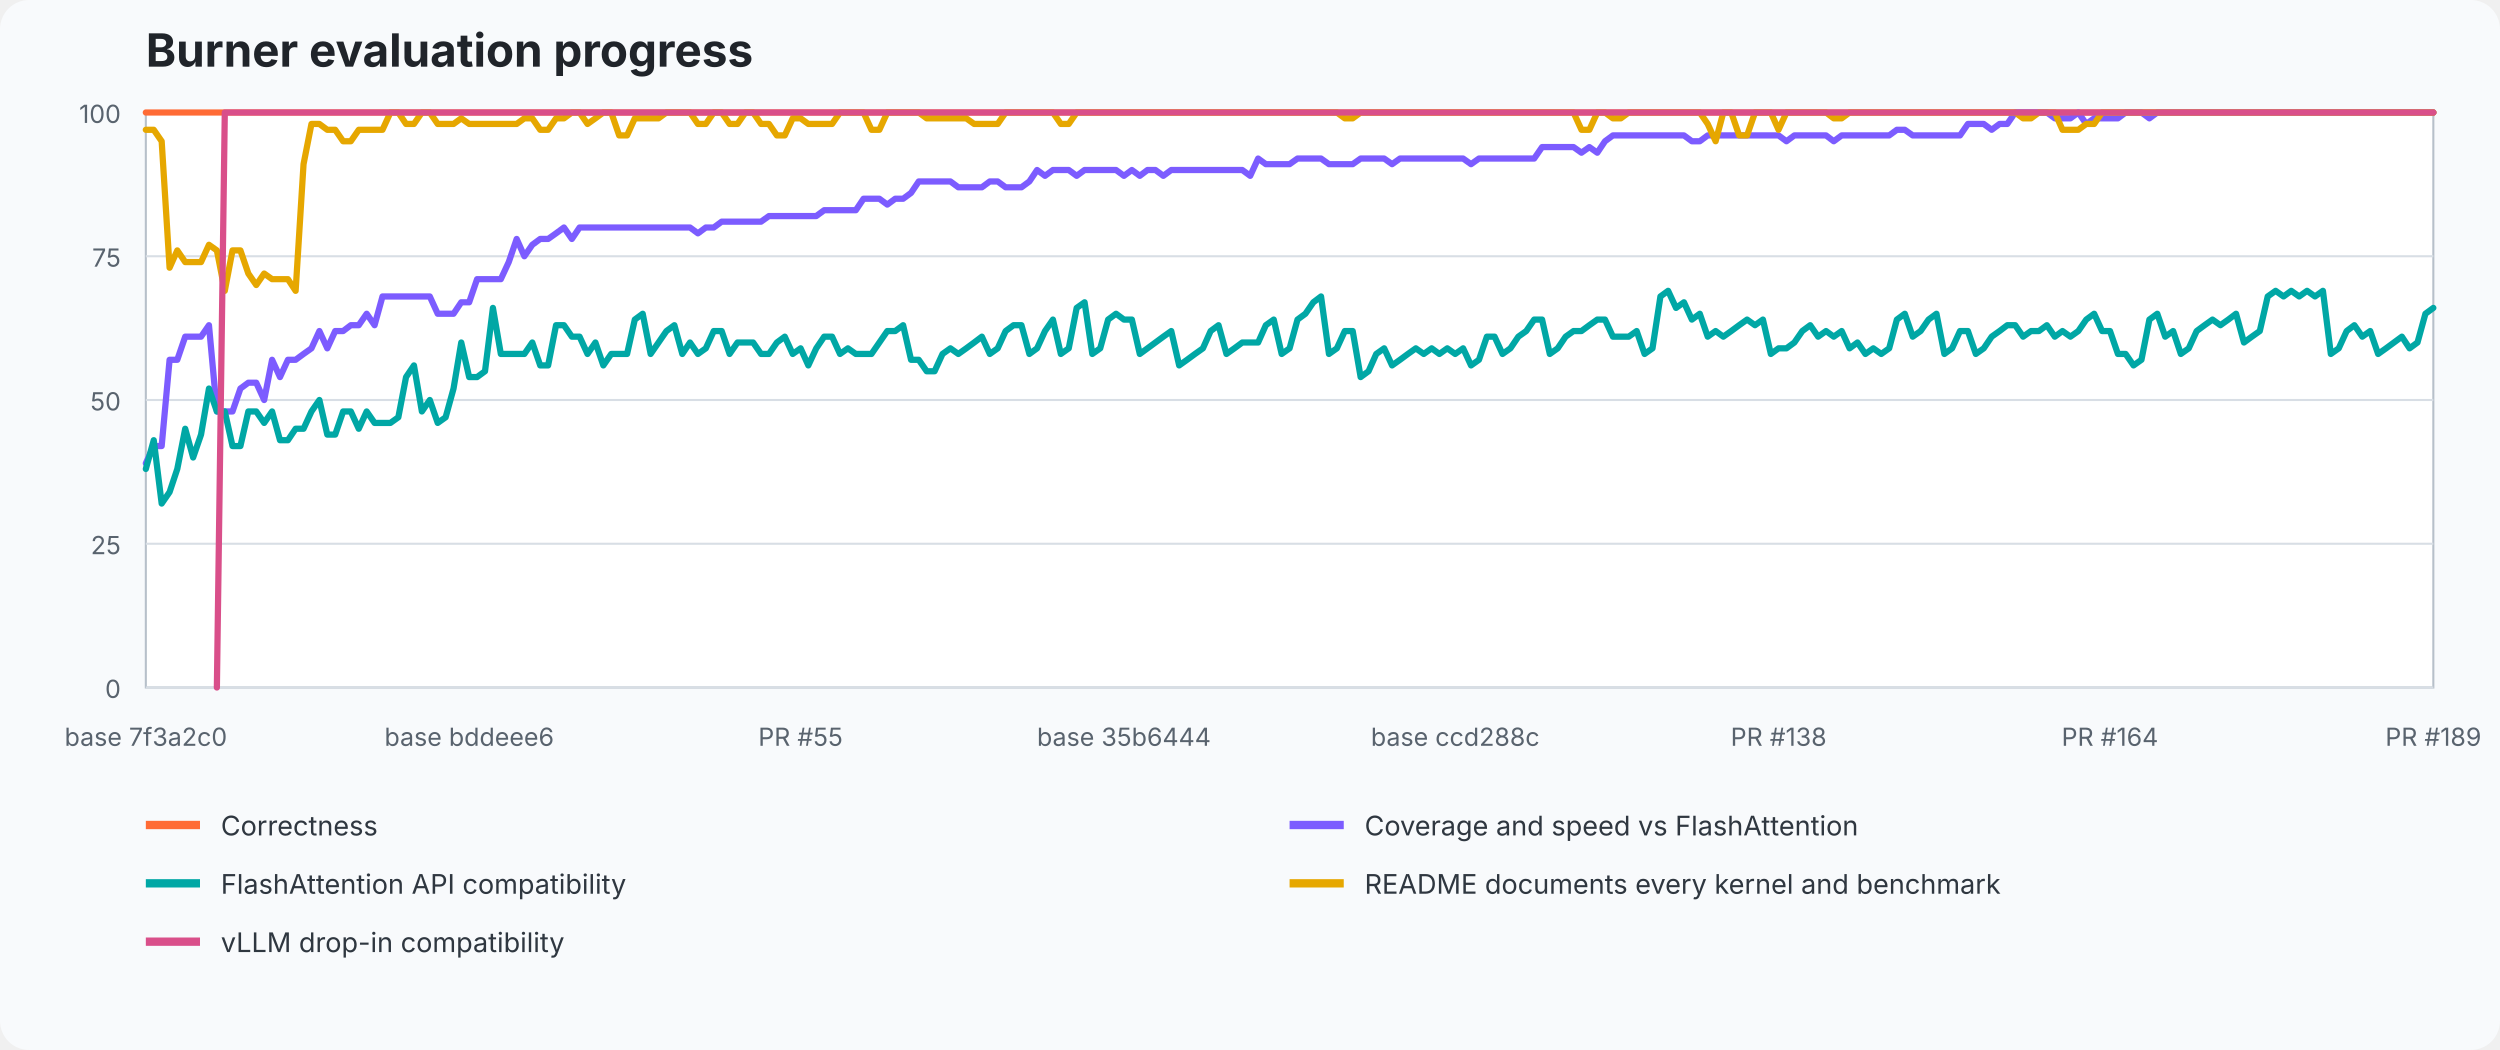
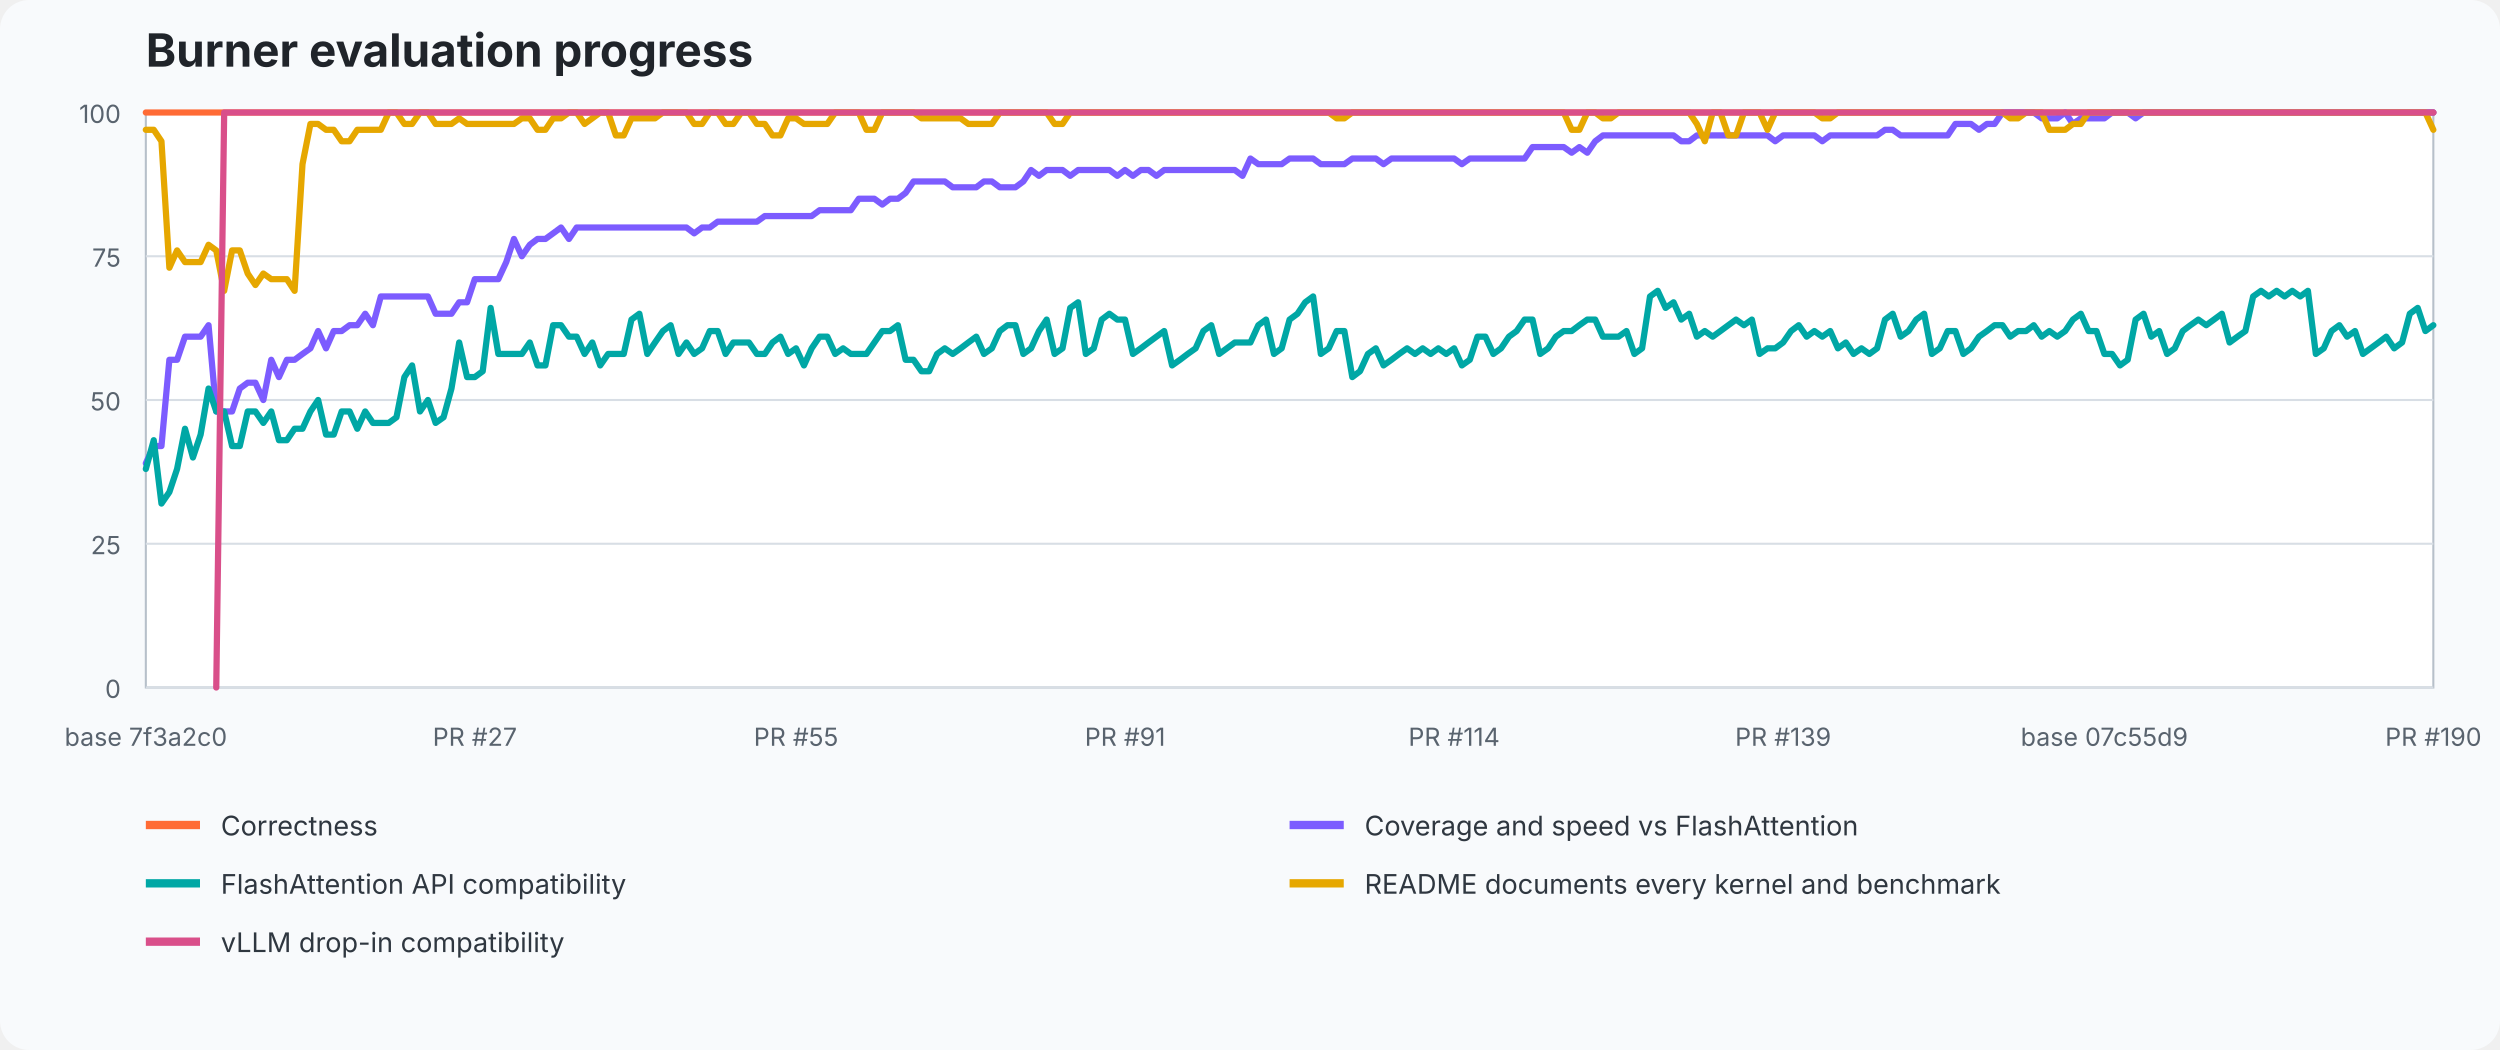
<svg xmlns="http://www.w3.org/2000/svg" width="1200" height="504" viewBox="0 0 1200 504" role="img" aria-labelledby="title desc">
  <style>text{font-family:ui-sans-serif,system-ui,-apple-system,BlinkMacSystemFont,"Segoe UI",sans-serif}.title{font-size:22px;font-weight:700;fill:#20242a}.axis{font-size:12px;fill:#59636e}.legend{font-size:13px;fill:#2f3740}.grid{stroke:#d8dee5;stroke-width:1}.plot{fill:#fff;stroke:#b7c0ca}</style>
  <rect width="100%" height="100%" fill="#f8fafc" rx="14" />
  <text x="70" y="32" class="title">Burner evaluation progress</text>
  <rect x="70" y="54" width="1098" height="276" class="plot" />
  <line x1="70" y1="330" x2="1168" y2="330" class="grid" />
  <text x="58" y="335" text-anchor="end" class="axis">0</text>
  <line x1="70" y1="261" x2="1168" y2="261" class="grid" />
  <text x="58" y="266" text-anchor="end" class="axis">25</text>
  <line x1="70" y1="192" x2="1168" y2="192" class="grid" />
  <text x="58" y="197" text-anchor="end" class="axis">50</text>
  <line x1="70" y1="123" x2="1168" y2="123" class="grid" />
  <text x="58" y="128" text-anchor="end" class="axis">75</text>
  <line x1="70" y1="54" x2="1168" y2="54" class="grid" />
  <text x="58" y="59" text-anchor="end" class="axis">100</text>
-   <polyline points="70.0,54.0 73.8,54.0 77.6,54.0 81.4,54.0 85.1,54.0 88.9,54.0 92.7,54.0 96.5,54.0 100.3,54.0 104.1,54.0 107.9,54.0 111.6,54.0 115.4,54.0 119.2,54.0 123.0,54.0 126.8,54.0 130.6,54.0 134.4,54.0 138.2,54.0 141.9,54.0 145.7,54.0 149.5,54.0 153.3,54.0 157.1,54.0 160.9,54.0 164.7,54.0 168.4,54.0 172.2,54.0 176.0,54.0 179.8,54.0 183.6,54.0 187.4,54.0 191.2,54.0 194.9,54.0 198.7,54.0 202.5,54.0 206.3,54.0 210.1,54.0 213.9,54.0 217.7,54.0 221.4,54.0 225.2,54.0 229.0,54.0 232.8,54.0 236.6,54.0 240.4,54.0 244.2,54.0 248.0,54.0 251.7,54.0 255.5,54.0 259.3,54.0 263.1,54.0 266.9,54.0 270.7,54.0 274.5,54.0 278.2,54.0 282.0,54.0 285.8,54.0 289.6,54.0 293.4,54.0 297.2,54.0 301.0,54.0 304.7,54.0 308.5,54.0 312.3,54.0 316.1,54.0 319.9,54.0 323.7,54.0 327.5,54.0 331.2,54.0 335.0,54.0 338.8,54.0 342.6,54.0 346.4,54.0 350.2,54.0 354.0,54.0 357.8,54.0 361.5,54.0 365.3,54.0 369.1,54.0 372.9,54.0 376.7,54.0 380.5,54.0 384.3,54.0 388.0,54.0 391.8,54.0 395.6,54.0 399.4,54.0 403.2,54.0 407.0,54.0 410.8,54.0 414.5,54.0 418.3,54.0 422.1,54.0 425.9,54.0 429.7,54.0 433.5,54.0 437.3,54.0 441.0,54.0 444.8,54.0 448.6,54.0 452.4,54.0 456.2,54.0 460.0,54.0 463.8,54.0 467.6,54.0 471.3,54.0 475.1,54.0 478.9,54.0 482.7,54.0 486.5,54.0 490.3,54.0 494.1,54.0 497.8,54.0 501.6,54.0 505.4,54.0 509.2,54.0 513.0,54.0 516.8,54.0 520.6,54.0 524.3,54.0 528.1,54.0 531.9,54.0 535.7,54.0 539.5,54.0 543.3,54.0 547.1,54.0 550.8,54.0 554.6,54.0 558.4,54.0 562.2,54.0 566.0,54.0 569.8,54.0 573.6,54.0 577.4,54.0 581.1,54.0 584.9,54.0 588.7,54.0 592.5,54.0 596.3,54.0 600.1,54.0 603.9,54.0 607.6,54.0 611.4,54.0 615.2,54.0 619.0,54.0 622.8,54.0 626.6,54.0 630.4,54.0 634.1,54.0 637.9,54.0 641.7,54.0 645.5,54.0 649.3,54.0 653.1,54.0 656.9,54.0 660.6,54.0 664.4,54.0 668.2,54.0 672.0,54.0 675.8,54.0 679.6,54.0 683.4,54.0 687.2,54.0 690.9,54.0 694.7,54.0 698.5,54.0 702.3,54.0 706.1,54.0 709.9,54.0 713.7,54.0 717.4,54.0 721.2,54.0 725.0,54.0 728.8,54.0 732.6,54.0 736.4,54.0 740.2,54.0 743.9,54.0 747.7,54.0 751.5,54.0 755.3,54.0 759.1,54.0 762.9,54.0 766.7,54.0 770.4,54.0 774.2,54.0 778.0,54.0 781.8,54.0 785.6,54.0 789.4,54.0 793.2,54.0 797.0,54.0 800.7,54.0 804.5,54.0 808.3,54.0 812.1,54.0 815.9,54.0 819.7,54.0 823.5,54.0 827.2,54.0 831.0,54.0 834.8,54.0 838.6,54.0 842.4,54.0 846.2,54.0 850.0,54.0 853.7,54.0 857.5,54.0 861.3,54.0 865.1,54.0 868.9,54.0 872.7,54.0 876.5,54.0 880.2,54.0 884.0,54.0 887.8,54.0 891.6,54.0 895.4,54.0 899.2,54.0 903.0,54.0 906.8,54.0 910.5,54.0 914.3,54.0 918.1,54.0 921.9,54.0 925.7,54.0 929.5,54.0 933.3,54.0 937.0,54.0 940.8,54.0 944.6,54.0 948.4,54.0 952.2,54.0 956.0,54.0 959.8,54.0 963.5,54.0 967.3,54.0 971.1,54.0 974.9,54.0 978.7,54.0 982.5,54.0 986.3,54.0 990.0,54.0 993.8,54.0 997.6,54.0 1001.4,54.0 1005.2,54.0 1009.0,54.0 1012.8,54.0 1016.6,54.0 1020.3,54.0 1024.1,54.0 1027.9,54.0 1031.7,54.0 1035.5,54.0 1039.3,54.0 1043.1,54.0 1046.8,54.0 1050.6,54.0 1054.4,54.0 1058.2,54.0 1062.0,54.0 1065.8,54.0 1069.6,54.0 1073.3,54.0 1077.1,54.0 1080.9,54.0 1084.7,54.0 1088.5,54.0 1092.3,54.0 1096.1,54.0 1099.8,54.0 1103.6,54.0 1107.4,54.0 1111.2,54.0 1115.0,54.0 1118.8,54.0 1122.6,54.0 1126.4,54.0 1130.1,54.0 1133.9,54.0 1137.7,54.0 1141.5,54.0 1145.3,54.0 1149.1,54.0 1152.9,54.0 1156.6,54.0 1160.4,54.0 1164.2,54.0 1168.0,54.0" fill="none" stroke="#ff6b35" stroke-width="3" stroke-linejoin="round" stroke-linecap="round" />
-   <polyline points="70.0,222.4 73.8,214.1 77.6,214.1 81.4,172.7 85.1,172.7 88.9,161.6 92.7,161.6 96.5,161.6 100.3,156.1 104.1,197.5 107.9,197.5 111.6,197.5 115.4,186.5 119.2,183.7 123.0,183.7 126.8,192.0 130.6,172.7 134.4,181.0 138.2,172.7 141.9,172.7 145.7,169.9 149.5,167.2 153.3,158.9 157.1,167.2 160.9,158.9 164.7,158.9 168.4,156.1 172.2,156.1 176.0,150.6 179.8,156.1 183.6,142.3 187.4,142.3 191.2,142.3 194.9,142.3 198.7,142.3 202.5,142.3 206.3,142.3 210.1,150.6 213.9,150.6 217.7,150.6 221.4,145.1 225.2,145.1 229.0,134.0 232.8,134.0 236.6,134.0 240.4,134.0 244.2,125.8 248.0,114.7 251.7,123.0 255.5,117.5 259.3,114.7 263.1,114.7 266.9,112.0 270.7,109.2 274.5,114.7 278.2,109.2 282.0,109.2 285.8,109.2 289.6,109.2 293.4,109.2 297.2,109.2 301.0,109.2 304.7,109.2 308.5,109.2 312.3,109.2 316.1,109.2 319.9,109.2 323.7,109.2 327.5,109.2 331.2,109.2 335.0,112.0 338.8,109.2 342.6,109.2 346.4,106.4 350.2,106.4 354.0,106.4 357.8,106.4 361.5,106.4 365.3,106.4 369.1,103.7 372.9,103.7 376.7,103.7 380.5,103.7 384.3,103.7 388.0,103.7 391.8,103.7 395.6,100.9 399.4,100.9 403.2,100.9 407.0,100.9 410.8,100.9 414.5,95.4 418.3,95.4 422.1,95.4 425.9,98.2 429.7,95.4 433.5,95.4 437.3,92.6 441.0,87.1 444.8,87.1 448.6,87.1 452.4,87.1 456.2,87.1 460.0,89.9 463.8,89.9 467.6,89.9 471.3,89.9 475.1,87.1 478.9,87.1 482.7,89.9 486.5,89.9 490.3,89.9 494.1,87.1 497.8,81.6 501.6,84.4 505.4,81.6 509.2,81.6 513.0,81.6 516.8,84.4 520.6,81.6 524.3,81.6 528.1,81.6 531.9,81.6 535.7,81.6 539.5,84.4 543.3,81.6 547.1,84.4 550.8,81.6 554.6,81.6 558.4,84.4 562.2,81.6 566.0,81.6 569.8,81.6 573.6,81.6 577.4,81.6 581.1,81.6 584.9,81.6 588.7,81.6 592.5,81.6 596.3,81.6 600.1,84.4 603.9,76.1 607.6,78.8 611.4,78.8 615.2,78.8 619.0,78.8 622.8,76.1 626.6,76.1 630.4,76.1 634.1,76.1 637.9,78.8 641.7,78.8 645.5,78.8 649.3,78.8 653.1,76.1 656.9,76.1 660.6,76.1 664.4,76.1 668.2,78.8 672.0,76.1 675.8,76.1 679.6,76.1 683.4,76.1 687.2,76.1 690.9,76.1 694.7,76.1 698.5,76.1 702.3,76.1 706.1,78.8 709.9,76.1 713.7,76.1 717.4,76.1 721.2,76.1 725.0,76.1 728.8,76.1 732.6,76.1 736.4,76.1 740.2,70.6 743.9,70.6 747.7,70.6 751.5,70.6 755.3,70.6 759.1,73.3 762.9,70.6 766.7,73.3 770.4,67.8 774.2,65.0 778.0,65.0 781.8,65.0 785.6,65.0 789.4,65.0 793.2,65.0 797.0,65.0 800.7,65.0 804.5,65.0 808.3,65.0 812.1,67.8 815.9,67.8 819.7,65.0 823.5,65.0 827.2,65.0 831.0,65.0 834.8,65.0 838.6,65.0 842.4,65.0 846.2,65.0 850.0,65.0 853.7,65.0 857.5,67.8 861.3,65.0 865.1,65.0 868.9,65.0 872.7,65.0 876.5,65.0 880.2,67.8 884.0,65.0 887.8,65.0 891.6,65.0 895.4,65.0 899.2,65.0 903.0,65.0 906.8,65.0 910.5,62.3 914.3,62.3 918.1,65.0 921.9,65.0 925.7,65.0 929.5,65.0 933.3,65.0 937.0,65.0 940.8,65.0 944.6,59.5 948.4,59.5 952.2,59.5 956.0,62.3 959.8,59.5 963.5,59.5 967.3,54.0 971.1,54.0 974.9,54.0 978.7,54.0 982.5,54.0 986.3,56.8 990.0,56.8 993.8,56.8 997.6,54.0 1001.4,59.5 1005.2,56.8 1009.0,56.8 1012.8,56.8 1016.6,56.8 1020.3,54.0 1024.1,54.0 1027.9,54.0 1031.7,56.8 1035.5,54.0 1039.3,54.0 1043.1,54.0 1046.8,54.0 1050.6,54.0 1054.4,54.0 1058.2,54.0 1062.0,54.0 1065.8,54.0 1069.6,54.0 1073.3,54.0 1077.1,54.0 1080.9,54.0 1084.7,54.0 1088.5,54.0 1092.3,54.0 1096.1,54.0 1099.8,54.0 1103.6,54.0 1107.4,54.0 1111.2,54.0 1115.0,54.0 1118.8,54.0 1122.6,54.0 1126.4,54.0 1130.1,54.0 1133.9,54.0 1137.7,54.0 1141.5,54.0 1145.3,54.0 1149.1,54.0 1152.9,54.0 1156.6,54.0 1160.4,54.0 1164.2,54.0 1168.0,54.0" fill="none" stroke="#7c5cff" stroke-width="3" stroke-linejoin="round" stroke-linecap="round" />
-   <polyline points="70.0,225.1 73.8,211.3 77.6,241.7 81.4,236.2 85.1,225.1 88.9,205.8 92.7,219.6 96.5,208.6 100.3,186.5 104.1,197.5 107.9,197.5 111.6,214.1 115.4,214.1 119.2,197.5 123.0,197.5 126.8,203.0 130.6,197.5 134.4,211.3 138.2,211.3 141.9,205.8 145.7,205.8 149.5,197.5 153.3,192.0 157.1,208.6 160.9,208.6 164.7,197.5 168.4,197.5 172.2,205.8 176.0,197.5 179.8,203.0 183.6,203.0 187.4,203.0 191.2,200.3 194.9,181.0 198.7,175.4 202.5,197.5 206.3,192.0 210.1,203.0 213.9,200.3 217.7,186.5 221.4,164.4 225.2,181.0 229.0,181.0 232.8,178.2 236.6,147.8 240.4,169.9 244.2,169.9 248.0,169.9 251.7,169.9 255.5,164.4 259.3,175.4 263.1,175.4 266.9,156.1 270.7,156.1 274.5,161.6 278.2,161.6 282.0,169.9 285.8,164.4 289.6,175.4 293.4,169.9 297.2,169.9 301.0,169.9 304.7,153.4 308.5,150.6 312.3,169.9 316.1,164.4 319.9,158.9 323.7,156.1 327.5,169.9 331.2,164.4 335.0,169.9 338.8,167.2 342.6,158.9 346.4,158.9 350.2,169.9 354.0,164.4 357.8,164.4 361.5,164.4 365.3,169.9 369.1,169.9 372.9,164.4 376.7,161.6 380.5,169.9 384.3,167.2 388.0,175.4 391.8,167.2 395.6,161.6 399.4,161.6 403.2,169.9 407.0,167.2 410.8,169.9 414.5,169.9 418.3,169.9 422.1,164.4 425.9,158.9 429.7,158.9 433.5,156.1 437.3,172.7 441.0,172.7 444.8,178.2 448.6,178.2 452.4,169.9 456.2,167.2 460.0,169.9 463.8,167.2 467.6,164.4 471.3,161.6 475.1,169.9 478.9,167.2 482.7,158.9 486.5,156.1 490.3,156.1 494.1,169.9 497.8,167.2 501.6,158.9 505.4,153.4 509.2,169.9 513.0,167.2 516.8,147.8 520.6,145.1 524.3,169.9 528.1,167.2 531.9,153.4 535.7,150.6 539.5,153.4 543.3,153.4 547.1,169.9 550.8,167.2 554.6,164.4 558.4,161.6 562.2,158.9 566.0,175.4 569.8,172.7 573.6,169.9 577.4,167.2 581.1,158.9 584.9,156.1 588.7,169.9 592.5,167.2 596.3,164.4 600.1,164.4 603.9,164.4 607.6,156.1 611.4,153.4 615.2,169.9 619.0,167.2 622.8,153.4 626.6,150.6 630.4,145.1 634.1,142.3 637.9,169.9 641.7,167.2 645.5,158.9 649.3,158.9 653.1,181.0 656.9,178.2 660.6,169.9 664.4,167.2 668.2,175.4 672.0,172.7 675.8,169.9 679.6,167.2 683.4,169.9 687.2,167.2 690.9,169.9 694.7,167.2 698.5,169.9 702.3,167.2 706.1,175.4 709.9,172.7 713.7,161.6 717.4,161.6 721.2,169.9 725.0,167.2 728.8,161.6 732.6,158.9 736.4,153.4 740.2,153.4 743.9,169.9 747.7,167.2 751.5,161.6 755.3,158.9 759.1,158.9 762.9,156.1 766.7,153.4 770.4,153.4 774.2,161.6 778.0,161.6 781.8,161.6 785.6,158.9 789.4,169.9 793.2,167.2 797.0,142.3 800.7,139.6 804.5,147.8 808.3,145.1 812.1,153.4 815.9,150.6 819.7,161.6 823.5,158.9 827.2,161.6 831.0,158.9 834.8,156.1 838.6,153.4 842.4,156.1 846.2,153.4 850.0,169.9 853.7,167.2 857.5,167.2 861.3,164.4 865.1,158.9 868.9,156.1 872.7,161.6 876.5,158.9 880.2,161.6 884.0,158.9 887.8,167.2 891.6,164.4 895.4,169.9 899.2,167.2 903.0,169.9 906.8,167.2 910.5,153.4 914.3,150.6 918.1,161.6 921.9,158.9 925.7,153.4 929.5,150.6 933.3,169.9 937.0,167.2 940.8,158.9 944.6,158.9 948.4,169.9 952.2,167.2 956.0,161.6 959.8,158.9 963.5,156.1 967.3,156.1 971.1,161.6 974.9,158.9 978.7,158.9 982.5,156.1 986.3,161.6 990.0,158.9 993.8,161.6 997.6,158.9 1001.4,153.4 1005.2,150.6 1009.0,158.9 1012.8,158.9 1016.6,169.9 1020.3,169.9 1024.1,175.4 1027.9,172.7 1031.7,153.4 1035.5,150.6 1039.3,161.6 1043.1,158.9 1046.8,169.9 1050.6,167.2 1054.4,158.9 1058.2,156.1 1062.0,153.4 1065.8,156.1 1069.6,153.4 1073.3,150.6 1077.1,164.4 1080.9,161.6 1084.7,158.9 1088.5,142.3 1092.3,139.6 1096.1,142.3 1099.8,139.6 1103.6,142.3 1107.4,139.6 1111.2,142.3 1115.0,139.6 1118.8,169.9 1122.6,167.2 1126.4,158.9 1130.1,156.1 1133.9,161.6 1137.7,158.9 1141.5,169.9 1145.3,167.2 1149.1,164.4 1152.9,161.6 1156.6,167.2 1160.4,164.4 1164.2,150.6 1168.0,147.8" fill="none" stroke="#00a7a5" stroke-width="3" stroke-linejoin="round" stroke-linecap="round" />
-   <polyline points="70.0,62.3 73.8,62.3 77.6,67.8 81.4,128.5 85.1,120.2 88.9,125.8 92.7,125.8 96.5,125.8 100.3,117.5 104.1,120.2 107.9,139.6 111.6,120.2 115.4,120.2 119.2,131.3 123.0,136.8 126.8,131.3 130.6,134.0 134.4,134.0 138.2,134.0 141.9,139.6 145.7,78.8 149.5,59.5 153.3,59.5 157.1,62.3 160.9,62.3 164.7,67.8 168.4,67.8 172.2,62.3 176.0,62.3 179.8,62.3 183.6,62.3 187.4,54.0 191.2,54.0 194.9,59.5 198.7,59.5 202.5,54.0 206.3,54.0 210.1,59.5 213.9,59.5 217.7,59.5 221.4,56.8 225.2,59.5 229.0,59.5 232.8,59.5 236.6,59.5 240.4,59.5 244.2,59.5 248.0,59.5 251.7,56.8 255.5,56.8 259.3,62.3 263.1,62.3 266.9,56.8 270.7,56.8 274.5,54.0 278.2,54.0 282.0,59.5 285.8,56.8 289.6,54.0 293.4,54.0 297.2,65.0 301.0,65.0 304.7,56.8 308.5,56.8 312.3,56.8 316.1,56.8 319.9,54.0 323.7,54.0 327.5,54.0 331.2,54.0 335.0,59.5 338.8,59.5 342.6,54.0 346.4,54.0 350.2,59.5 354.0,59.5 357.8,54.0 361.5,54.0 365.3,59.5 369.1,59.5 372.9,65.0 376.7,65.0 380.5,56.8 384.3,56.8 388.0,59.5 391.8,59.5 395.6,59.5 399.4,59.5 403.2,54.0 407.0,54.0 410.8,54.0 414.5,54.0 418.3,62.3 422.1,62.3 425.9,54.0 429.7,54.0 433.5,54.0 437.3,54.0 441.0,54.0 444.8,56.8 448.6,56.8 452.4,56.8 456.2,56.8 460.0,56.8 463.8,56.8 467.6,59.5 471.3,59.5 475.1,59.5 478.9,59.5 482.7,54.0 486.5,54.0 490.3,54.0 494.1,54.0 497.8,54.0 501.6,54.0 505.4,54.0 509.2,59.5 513.0,59.5 516.8,54.0 520.6,54.0 524.3,54.0 528.1,54.0 531.9,54.0 535.7,54.0 539.5,54.0 543.3,54.0 547.1,54.0 550.8,54.0 554.6,54.0 558.4,54.0 562.2,54.0 566.0,54.0 569.8,54.0 573.6,54.0 577.4,54.0 581.1,54.0 584.9,54.0 588.7,54.0 592.5,54.0 596.3,54.0 600.1,54.0 603.9,54.0 607.6,54.0 611.4,54.0 615.2,54.0 619.0,54.0 622.8,54.0 626.6,54.0 630.4,54.0 634.1,54.0 637.9,54.0 641.7,54.0 645.5,56.8 649.3,56.8 653.1,54.0 656.9,54.0 660.6,54.0 664.4,54.0 668.2,54.0 672.0,54.0 675.8,54.0 679.6,54.0 683.4,54.0 687.2,54.0 690.9,54.0 694.7,54.0 698.5,54.0 702.3,54.0 706.1,54.0 709.9,54.0 713.7,54.0 717.4,54.0 721.2,54.0 725.0,54.0 728.8,54.0 732.6,54.0 736.4,54.0 740.2,54.0 743.9,54.0 747.7,54.0 751.5,54.0 755.3,54.0 759.1,62.3 762.9,62.3 766.7,54.0 770.4,54.0 774.2,56.8 778.0,56.8 781.8,54.0 785.6,54.0 789.4,54.0 793.2,54.0 797.0,54.0 800.7,54.0 804.5,54.0 808.3,54.0 812.1,54.0 815.9,54.0 819.7,59.5 823.5,67.8 827.2,54.0 831.0,54.0 834.8,65.0 838.6,65.0 842.4,54.0 846.2,54.0 850.0,54.0 853.7,62.3 857.5,54.0 861.3,54.0 865.1,54.0 868.9,54.0 872.7,54.0 876.5,54.0 880.2,56.8 884.0,56.8 887.8,54.0 891.6,54.0 895.4,54.0 899.2,54.0 903.0,54.0 906.8,54.0 910.5,54.0 914.3,54.0 918.1,54.0 921.9,54.0 925.7,54.0 929.5,54.0 933.3,54.0 937.0,54.0 940.8,54.0 944.6,54.0 948.4,54.0 952.2,54.0 956.0,54.0 959.8,54.0 963.5,54.0 967.3,54.0 971.1,56.8 974.9,56.8 978.7,54.0 982.5,54.0 986.3,54.0 990.0,62.3 993.8,62.3 997.6,62.3 1001.4,59.5 1005.2,59.5 1009.0,54.0 1012.8,54.0 1016.6,54.0 1020.3,54.0 1024.1,54.0 1027.9,54.0 1031.7,54.0 1035.5,54.0 1039.3,54.0 1043.1,54.0 1046.8,54.0 1050.6,54.0 1054.4,54.0 1058.2,54.0 1062.0,54.0 1065.8,54.0 1069.6,54.0 1073.3,54.0 1077.1,54.0 1080.9,54.0 1084.7,54.0 1088.5,54.0 1092.3,54.0 1096.1,54.0 1099.8,54.0 1103.6,54.0 1107.4,54.0 1111.2,54.0 1115.0,54.0 1118.8,54.0 1122.6,54.0 1126.4,54.0 1130.1,54.0 1133.9,54.0 1137.7,54.0 1141.5,54.0 1145.3,54.0 1149.1,54.0 1152.9,54.0 1156.6,54.0 1160.4,54.0 1164.2,54.0 1168.0,54.0" fill="none" stroke="#e6a700" stroke-width="3" stroke-linejoin="round" stroke-linecap="round" />
-   <polyline points="104.1,330.0 107.9,54.0 111.6,54.0 115.4,54.0 119.2,54.0 123.0,54.0 126.8,54.0 130.6,54.0 134.4,54.0 138.2,54.0 141.9,54.0 145.7,54.0 149.5,54.0 153.3,54.0 157.1,54.0 160.9,54.0 164.7,54.0 168.4,54.0 172.2,54.0 176.0,54.0 179.8,54.0 183.6,54.0 187.4,54.0 191.2,54.0 194.9,54.0 198.7,54.0 202.5,54.0 206.3,54.0 210.1,54.0 213.9,54.0 217.7,54.0 221.4,54.0 225.2,54.0 229.0,54.0 232.8,54.0 236.6,54.0 240.4,54.0 244.2,54.0 248.0,54.0 251.7,54.0 255.5,54.0 259.3,54.0 263.1,54.0 266.9,54.0 270.7,54.0 274.5,54.0 278.2,54.0 282.0,54.0 285.8,54.0 289.6,54.0 293.4,54.0 297.2,54.0 301.0,54.0 304.7,54.0 308.5,54.0 312.3,54.0 316.1,54.0 319.9,54.0 323.7,54.0 327.5,54.0 331.2,54.0 335.0,54.0 338.8,54.0 342.6,54.0 346.4,54.0 350.2,54.0 354.0,54.0 357.8,54.0 361.5,54.0 365.3,54.0 369.1,54.0 372.9,54.0 376.7,54.0 380.5,54.0 384.3,54.0 388.0,54.0 391.8,54.0 395.6,54.0 399.4,54.0 403.2,54.0 407.0,54.0 410.8,54.0 414.5,54.0 418.3,54.0 422.1,54.0 425.9,54.0 429.7,54.0 433.5,54.0 437.3,54.0 441.0,54.0 444.8,54.0 448.6,54.0 452.4,54.0 456.2,54.0 460.0,54.0 463.8,54.0 467.6,54.0 471.3,54.0 475.1,54.0 478.9,54.0 482.7,54.0 486.5,54.0 490.3,54.0 494.1,54.0 497.8,54.0 501.6,54.0 505.4,54.0 509.2,54.0 513.0,54.0 516.8,54.0 520.6,54.0 524.3,54.0 528.1,54.0 531.9,54.0 535.7,54.0 539.5,54.0 543.3,54.0 547.1,54.0 550.8,54.0 554.6,54.0 558.4,54.0 562.2,54.0 566.0,54.0 569.8,54.0 573.6,54.0 577.4,54.0 581.1,54.0 584.9,54.0 588.7,54.0 592.5,54.0 596.3,54.0 600.1,54.0 603.9,54.0 607.6,54.0 611.4,54.0 615.2,54.0 619.0,54.0 622.8,54.0 626.6,54.0 630.4,54.0 634.1,54.0 637.9,54.0 641.7,54.0 645.5,54.0 649.3,54.0 653.1,54.0 656.9,54.0 660.6,54.0 664.4,54.0 668.2,54.0 672.0,54.0 675.8,54.0 679.6,54.0 683.4,54.0 687.2,54.0 690.9,54.0 694.7,54.0 698.5,54.0 702.3,54.0 706.1,54.0 709.9,54.0 713.7,54.0 717.4,54.0 721.2,54.0 725.0,54.0 728.8,54.0 732.6,54.0 736.4,54.0 740.2,54.0 743.9,54.0 747.7,54.0 751.5,54.0 755.3,54.0 759.1,54.0 762.9,54.0 766.7,54.0 770.4,54.0 774.2,54.0 778.0,54.0 781.8,54.0 785.6,54.0 789.4,54.0 793.2,54.0 797.0,54.0 800.7,54.0 804.5,54.0 808.3,54.0 812.1,54.0 815.9,54.0 819.7,54.0 823.5,54.0 827.2,54.0 831.0,54.0 834.8,54.0 838.6,54.0 842.4,54.0 846.2,54.0 850.0,54.0 853.7,54.0 857.5,54.0 861.3,54.0 865.1,54.0 868.9,54.0 872.7,54.0 876.5,54.0 880.2,54.0 884.0,54.0 887.8,54.0 891.6,54.0 895.4,54.0 899.2,54.0 903.0,54.0 906.8,54.0 910.5,54.0 914.3,54.0 918.1,54.0 921.9,54.0 925.7,54.0 929.5,54.0 933.3,54.0 937.0,54.0 940.8,54.0 944.6,54.0 948.4,54.0 952.2,54.0 956.0,54.0 959.8,54.0 963.5,54.0 967.3,54.0 971.1,54.0 974.9,54.0 978.7,54.0 982.5,54.0 986.3,54.0 990.0,54.0 993.8,54.0 997.6,54.0 1001.4,54.0 1005.2,54.0 1009.0,54.0 1012.8,54.0 1016.6,54.0 1020.3,54.0 1024.1,54.0 1027.9,54.0 1031.7,54.0 1035.5,54.0 1039.3,54.0 1043.1,54.0 1046.8,54.0 1050.6,54.0 1054.4,54.0 1058.2,54.0 1062.0,54.0 1065.8,54.0 1069.6,54.0 1073.3,54.0 1077.1,54.0 1080.9,54.0 1084.7,54.0 1088.5,54.0 1092.3,54.0 1096.1,54.0 1099.8,54.0 1103.6,54.0 1107.4,54.0 1111.2,54.0 1115.0,54.0 1118.8,54.0 1122.6,54.0 1126.4,54.0 1130.1,54.0 1133.9,54.0 1137.7,54.0 1141.5,54.0 1145.3,54.0 1149.1,54.0 1152.9,54.0 1156.6,54.0 1160.4,54.0 1164.2,54.0 1168.0,54.0" fill="none" stroke="#d94f8a" stroke-width="3" stroke-linejoin="round" stroke-linecap="round" />
+   <polyline points="70.0,54.0 73.8,54.0 77.5,54.0 81.3,54.0 85.0,54.0 88.8,54.0 92.6,54.0 96.3,54.0 100.1,54.0 103.8,54.0 107.6,54.0 111.4,54.0 115.1,54.0 118.9,54.0 122.6,54.0 126.4,54.0 130.2,54.0 133.9,54.0 137.7,54.0 141.4,54.0 145.2,54.0 149.0,54.0 152.7,54.0 156.5,54.0 160.2,54.0 164.0,54.0 167.8,54.0 171.5,54.0 175.3,54.0 179.0,54.0 182.8,54.0 186.6,54.0 190.3,54.0 194.1,54.0 197.8,54.0 201.6,54.0 205.4,54.0 209.1,54.0 212.9,54.0 216.7,54.0 220.4,54.0 224.2,54.0 227.9,54.0 231.7,54.0 235.5,54.0 239.2,54.0 243.0,54.0 246.7,54.0 250.5,54.0 254.3,54.0 258.0,54.0 261.8,54.0 265.5,54.0 269.3,54.0 273.1,54.0 276.8,54.0 280.6,54.0 284.3,54.0 288.1,54.0 291.9,54.0 295.6,54.0 299.4,54.0 303.1,54.0 306.9,54.0 310.7,54.0 314.4,54.0 318.2,54.0 321.9,54.0 325.7,54.0 329.5,54.0 333.2,54.0 337.0,54.0 340.7,54.0 344.5,54.0 348.3,54.0 352.0,54.0 355.8,54.0 359.5,54.0 363.3,54.0 367.1,54.0 370.8,54.0 374.6,54.0 378.3,54.0 382.1,54.0 385.9,54.0 389.6,54.0 393.4,54.0 397.1,54.0 400.9,54.0 404.7,54.0 408.4,54.0 412.2,54.0 415.9,54.0 419.7,54.0 423.5,54.0 427.2,54.0 431.0,54.0 434.7,54.0 438.5,54.0 442.3,54.0 446.0,54.0 449.8,54.0 453.5,54.0 457.3,54.0 461.1,54.0 464.8,54.0 468.6,54.0 472.3,54.0 476.1,54.0 479.9,54.0 483.6,54.0 487.4,54.0 491.2,54.0 494.9,54.0 498.7,54.0 502.4,54.0 506.2,54.0 510.0,54.0 513.7,54.0 517.5,54.0 521.2,54.0 525.0,54.0 528.8,54.0 532.5,54.0 536.3,54.0 540.0,54.0 543.8,54.0 547.6,54.0 551.3,54.0 555.1,54.0 558.8,54.0 562.6,54.0 566.4,54.0 570.1,54.0 573.9,54.0 577.6,54.0 581.4,54.0 585.2,54.0 588.9,54.0 592.7,54.0 596.4,54.0 600.2,54.0 604.0,54.0 607.7,54.0 611.5,54.0 615.2,54.0 619.0,54.0 622.8,54.0 626.5,54.0 630.3,54.0 634.0,54.0 637.8,54.0 641.6,54.0 645.3,54.0 649.1,54.0 652.8,54.0 656.6,54.0 660.4,54.0 664.1,54.0 667.9,54.0 671.6,54.0 675.4,54.0 679.2,54.0 682.9,54.0 686.7,54.0 690.4,54.0 694.2,54.0 698.0,54.0 701.7,54.0 705.5,54.0 709.2,54.0 713.0,54.0 716.8,54.0 720.5,54.0 724.3,54.0 728.0,54.0 731.8,54.0 735.6,54.0 739.3,54.0 743.1,54.0 746.8,54.0 750.6,54.0 754.4,54.0 758.1,54.0 761.9,54.0 765.7,54.0 769.4,54.0 773.2,54.0 776.9,54.0 780.7,54.0 784.5,54.0 788.2,54.0 792.0,54.0 795.7,54.0 799.5,54.0 803.3,54.0 807.0,54.0 810.8,54.0 814.5,54.0 818.3,54.0 822.1,54.0 825.8,54.0 829.6,54.0 833.3,54.0 837.1,54.0 840.9,54.0 844.6,54.0 848.4,54.0 852.1,54.0 855.9,54.0 859.7,54.0 863.4,54.0 867.2,54.0 870.9,54.0 874.7,54.0 878.5,54.0 882.2,54.0 886.0,54.0 889.7,54.0 893.5,54.0 897.3,54.0 901.0,54.0 904.8,54.0 908.5,54.0 912.3,54.0 916.1,54.0 919.8,54.0 923.6,54.0 927.3,54.0 931.1,54.0 934.9,54.0 938.6,54.0 942.4,54.0 946.1,54.0 949.9,54.0 953.7,54.0 957.4,54.0 961.2,54.0 964.9,54.0 968.7,54.0 972.5,54.0 976.2,54.0 980.0,54.0 983.7,54.0 987.5,54.0 991.3,54.0 995.0,54.0 998.8,54.0 1002.5,54.0 1006.3,54.0 1010.1,54.0 1013.8,54.0 1017.6,54.0 1021.3,54.0 1025.1,54.0 1028.9,54.0 1032.6,54.0 1036.4,54.0 1040.2,54.0 1043.9,54.0 1047.7,54.0 1051.4,54.0 1055.2,54.0 1059.0,54.0 1062.7,54.0 1066.5,54.0 1070.2,54.0 1074.0,54.0 1077.8,54.0 1081.5,54.0 1085.3,54.0 1089.0,54.0 1092.8,54.0 1096.6,54.0 1100.3,54.0 1104.1,54.0 1107.8,54.0 1111.6,54.0 1115.4,54.0 1119.1,54.0 1122.9,54.0 1126.6,54.0 1130.4,54.0 1134.2,54.0 1137.9,54.0 1141.7,54.0 1145.4,54.0 1149.2,54.0 1153.0,54.0 1156.7,54.0 1160.5,54.0 1164.2,54.0 1168.0,54.0" fill="none" stroke="#ff6b35" stroke-width="3" stroke-linejoin="round" stroke-linecap="round" />
+   <polyline points="70.0,222.4 73.8,214.1 77.5,214.1 81.3,172.7 85.0,172.7 88.8,161.6 92.6,161.6 96.3,161.6 100.1,156.1 103.8,197.5 107.6,197.5 111.4,197.5 115.1,186.5 118.9,183.7 122.6,183.7 126.4,192.0 130.2,172.7 133.9,181.0 137.7,172.7 141.4,172.7 145.2,169.9 149.0,167.2 152.7,158.9 156.5,167.2 160.2,158.9 164.0,158.9 167.8,156.1 171.5,156.1 175.3,150.6 179.0,156.1 182.8,142.3 186.6,142.3 190.3,142.3 194.1,142.3 197.8,142.3 201.6,142.3 205.4,142.3 209.1,150.6 212.9,150.6 216.7,150.6 220.4,145.1 224.2,145.1 227.9,134.0 231.7,134.0 235.5,134.0 239.2,134.0 243.0,125.8 246.7,114.7 250.5,123.0 254.3,117.5 258.0,114.7 261.8,114.7 265.5,112.0 269.3,109.2 273.1,114.7 276.8,109.2 280.6,109.2 284.3,109.2 288.1,109.2 291.9,109.2 295.6,109.2 299.4,109.2 303.1,109.2 306.9,109.2 310.7,109.2 314.4,109.2 318.2,109.2 321.9,109.2 325.7,109.2 329.5,109.2 333.2,112.0 337.0,109.2 340.7,109.2 344.5,106.4 348.3,106.4 352.0,106.4 355.8,106.4 359.5,106.4 363.3,106.4 367.1,103.7 370.8,103.7 374.6,103.7 378.3,103.7 382.1,103.7 385.9,103.7 389.6,103.7 393.4,100.9 397.1,100.9 400.9,100.9 404.7,100.9 408.4,100.9 412.2,95.4 415.9,95.4 419.7,95.4 423.5,98.2 427.2,95.4 431.0,95.4 434.7,92.6 438.5,87.1 442.3,87.1 446.0,87.1 449.8,87.1 453.5,87.1 457.3,89.9 461.1,89.9 464.8,89.9 468.6,89.9 472.3,87.1 476.1,87.1 479.9,89.9 483.6,89.9 487.4,89.9 491.2,87.1 494.9,81.6 498.7,84.4 502.4,81.6 506.2,81.6 510.0,81.6 513.7,84.4 517.5,81.6 521.2,81.6 525.0,81.6 528.8,81.6 532.5,81.6 536.3,84.4 540.0,81.6 543.8,84.4 547.6,81.6 551.3,81.6 555.1,84.4 558.8,81.6 562.6,81.6 566.4,81.6 570.1,81.6 573.9,81.6 577.6,81.6 581.4,81.6 585.2,81.6 588.9,81.6 592.7,81.6 596.4,84.4 600.2,76.1 604.0,78.8 607.7,78.8 611.5,78.8 615.2,78.8 619.0,76.1 622.8,76.1 626.5,76.1 630.3,76.1 634.0,78.8 637.8,78.8 641.6,78.8 645.3,78.8 649.1,76.1 652.8,76.1 656.6,76.1 660.4,76.1 664.1,78.8 667.9,76.1 671.6,76.1 675.4,76.1 679.2,76.1 682.9,76.1 686.7,76.1 690.4,76.1 694.2,76.1 698.0,76.1 701.7,78.8 705.5,76.1 709.2,76.1 713.0,76.1 716.8,76.1 720.5,76.1 724.3,76.1 728.0,76.1 731.8,76.1 735.6,70.6 739.3,70.6 743.1,70.6 746.8,70.6 750.6,70.6 754.4,73.3 758.1,70.6 761.9,73.3 765.7,67.8 769.4,65.0 773.2,65.0 776.9,65.0 780.7,65.0 784.5,65.0 788.2,65.0 792.0,65.0 795.7,65.0 799.5,65.0 803.3,65.0 807.0,67.8 810.8,67.8 814.5,65.0 818.3,65.0 822.1,65.0 825.8,65.0 829.6,65.0 833.3,65.0 837.1,65.0 840.9,65.0 844.6,65.0 848.4,65.0 852.1,67.8 855.9,65.0 859.7,65.0 863.4,65.0 867.2,65.0 870.9,65.0 874.7,67.8 878.5,65.0 882.2,65.0 886.0,65.0 889.7,65.0 893.5,65.0 897.3,65.0 901.0,65.0 904.8,62.3 908.5,62.3 912.3,65.0 916.1,65.0 919.8,65.0 923.6,65.0 927.3,65.0 931.1,65.0 934.9,65.0 938.6,59.5 942.4,59.5 946.1,59.5 949.9,62.3 953.7,59.5 957.4,59.5 961.2,54.0 964.9,54.0 968.7,54.0 972.5,54.0 976.2,54.0 980.0,56.8 983.7,56.8 987.5,56.8 991.3,54.0 995.0,59.5 998.8,56.8 1002.5,56.8 1006.3,56.8 1010.1,56.8 1013.8,54.0 1017.6,54.0 1021.3,54.0 1025.1,56.8 1028.9,54.0 1032.6,54.0 1036.4,54.0 1040.2,54.0 1043.9,54.0 1047.7,54.0 1051.4,54.0 1055.2,54.0 1059.0,54.0 1062.7,54.0 1066.5,54.0 1070.2,54.0 1074.0,54.0 1077.8,54.0 1081.5,54.0 1085.3,54.0 1089.0,54.0 1092.8,54.0 1096.6,54.0 1100.3,54.0 1104.1,54.0 1107.8,54.0 1111.6,54.0 1115.4,54.0 1119.1,54.0 1122.9,54.0 1126.6,54.0 1130.4,54.0 1134.2,54.0 1137.9,54.0 1141.7,54.0 1145.4,54.0 1149.2,54.0 1153.0,54.0 1156.7,54.0 1160.5,54.0 1164.2,54.0 1168.0,54.0" fill="none" stroke="#7c5cff" stroke-width="3" stroke-linejoin="round" stroke-linecap="round" />
+   <polyline points="70.0,225.1 73.8,211.3 77.5,241.7 81.3,236.2 85.0,225.1 88.8,205.8 92.6,219.6 96.3,208.6 100.1,186.5 103.8,197.5 107.6,197.5 111.4,214.1 115.1,214.1 118.9,197.5 122.6,197.5 126.4,203.0 130.2,197.5 133.9,211.3 137.7,211.3 141.4,205.8 145.2,205.8 149.0,197.5 152.7,192.0 156.5,208.6 160.2,208.6 164.0,197.5 167.8,197.5 171.5,205.8 175.3,197.5 179.0,203.0 182.8,203.0 186.6,203.0 190.3,200.3 194.1,181.0 197.8,175.4 201.6,197.5 205.4,192.0 209.1,203.0 212.9,200.3 216.7,186.5 220.4,164.4 224.2,181.0 227.9,181.0 231.7,178.2 235.5,147.8 239.2,169.9 243.0,169.9 246.7,169.9 250.5,169.9 254.3,164.4 258.0,175.4 261.8,175.4 265.5,156.1 269.3,156.1 273.1,161.6 276.8,161.6 280.6,169.9 284.3,164.4 288.1,175.4 291.9,169.9 295.6,169.9 299.4,169.9 303.1,153.4 306.9,150.6 310.7,169.9 314.4,164.4 318.2,158.9 321.9,156.1 325.7,169.9 329.5,164.4 333.2,169.9 337.0,167.2 340.7,158.9 344.5,158.9 348.3,169.9 352.0,164.4 355.8,164.4 359.5,164.4 363.3,169.9 367.1,169.9 370.8,164.4 374.6,161.6 378.3,169.9 382.1,167.2 385.9,175.4 389.6,167.2 393.4,161.6 397.1,161.6 400.9,169.9 404.7,167.2 408.4,169.9 412.2,169.9 415.9,169.9 419.7,164.4 423.5,158.9 427.2,158.9 431.0,156.1 434.7,172.7 438.5,172.7 442.3,178.2 446.0,178.2 449.8,169.9 453.5,167.2 457.3,169.9 461.1,167.2 464.8,164.4 468.6,161.6 472.3,169.9 476.1,167.2 479.9,158.9 483.6,156.1 487.4,156.1 491.2,169.9 494.9,167.2 498.7,158.9 502.4,153.4 506.2,169.9 510.0,167.2 513.7,147.8 517.5,145.1 521.2,169.9 525.0,167.2 528.8,153.4 532.5,150.6 536.3,153.4 540.0,153.4 543.8,169.9 547.6,167.2 551.3,164.4 555.1,161.6 558.8,158.9 562.6,175.4 566.4,172.7 570.1,169.9 573.9,167.2 577.6,158.9 581.4,156.1 585.2,169.9 588.9,167.2 592.7,164.4 596.4,164.4 600.2,164.4 604.0,156.1 607.7,153.4 611.5,169.9 615.2,167.2 619.0,153.4 622.8,150.6 626.5,145.1 630.3,142.3 634.0,169.9 637.8,167.2 641.6,158.9 645.3,158.9 649.1,181.0 652.8,178.2 656.6,169.9 660.4,167.2 664.1,175.4 667.9,172.7 671.6,169.9 675.4,167.2 679.2,169.9 682.9,167.2 686.7,169.9 690.4,167.2 694.2,169.9 698.0,167.2 701.7,175.4 705.5,172.7 709.2,161.6 713.0,161.6 716.8,169.9 720.5,167.2 724.3,161.6 728.0,158.9 731.8,153.4 735.6,153.4 739.3,169.9 743.1,167.2 746.8,161.6 750.6,158.9 754.4,158.9 758.1,156.1 761.9,153.4 765.7,153.4 769.4,161.6 773.2,161.6 776.9,161.6 780.7,158.9 784.5,169.9 788.2,167.2 792.0,142.3 795.7,139.6 799.5,147.8 803.3,145.1 807.0,153.4 810.8,150.6 814.5,161.6 818.3,158.9 822.1,161.6 825.8,158.9 829.6,156.1 833.3,153.4 837.1,156.1 840.9,153.4 844.6,169.9 848.4,167.2 852.1,167.2 855.9,164.4 859.7,158.9 863.4,156.1 867.2,161.6 870.9,158.9 874.7,161.6 878.5,158.9 882.2,167.2 886.0,164.4 889.7,169.9 893.5,167.2 897.3,169.9 901.0,167.2 904.8,153.4 908.5,150.6 912.3,161.6 916.1,158.9 919.8,153.4 923.6,150.6 927.3,169.9 931.1,167.2 934.9,158.9 938.6,158.9 942.4,169.9 946.1,167.2 949.9,161.6 953.7,158.9 957.4,156.1 961.2,156.1 964.9,161.6 968.7,158.9 972.5,158.9 976.2,156.1 980.0,161.6 983.7,158.9 987.5,161.6 991.3,158.9 995.0,153.4 998.8,150.6 1002.5,158.9 1006.3,158.9 1010.1,169.9 1013.8,169.9 1017.6,175.4 1021.3,172.7 1025.1,153.4 1028.9,150.6 1032.6,161.6 1036.4,158.9 1040.2,169.9 1043.9,167.2 1047.7,158.9 1051.4,156.1 1055.2,153.4 1059.0,156.1 1062.7,153.4 1066.5,150.6 1070.2,164.4 1074.0,161.6 1077.8,158.9 1081.5,142.3 1085.3,139.6 1089.0,142.3 1092.8,139.6 1096.6,142.3 1100.3,139.6 1104.1,142.3 1107.8,139.6 1111.6,169.9 1115.4,167.2 1119.1,158.9 1122.9,156.1 1126.6,161.6 1130.4,158.9 1134.2,169.9 1137.9,167.2 1141.7,164.4 1145.4,161.6 1149.2,167.2 1153.0,164.4 1156.7,150.6 1160.5,147.8 1164.2,158.9 1168.0,156.1" fill="none" stroke="#00a7a5" stroke-width="3" stroke-linejoin="round" stroke-linecap="round" />
+   <polyline points="70.0,62.3 73.8,62.3 77.5,67.8 81.3,128.5 85.0,120.2 88.8,125.8 92.6,125.8 96.3,125.8 100.1,117.5 103.8,120.2 107.6,139.6 111.4,120.2 115.1,120.2 118.9,131.3 122.6,136.8 126.4,131.3 130.2,134.0 133.9,134.0 137.7,134.0 141.4,139.6 145.2,78.8 149.0,59.5 152.7,59.5 156.5,62.3 160.2,62.3 164.0,67.8 167.8,67.8 171.5,62.3 175.3,62.3 179.0,62.3 182.8,62.3 186.6,54.0 190.3,54.0 194.1,59.5 197.8,59.5 201.6,54.0 205.4,54.0 209.1,59.5 212.9,59.5 216.7,59.5 220.4,56.8 224.2,59.5 227.9,59.5 231.7,59.5 235.5,59.5 239.2,59.5 243.0,59.5 246.7,59.5 250.5,56.8 254.3,56.8 258.0,62.3 261.8,62.3 265.5,56.8 269.3,56.8 273.1,54.0 276.8,54.0 280.6,59.5 284.3,56.8 288.1,54.0 291.9,54.0 295.6,65.0 299.4,65.0 303.1,56.8 306.9,56.8 310.7,56.8 314.4,56.8 318.2,54.0 321.9,54.0 325.7,54.0 329.5,54.0 333.2,59.5 337.0,59.5 340.7,54.0 344.5,54.0 348.3,59.5 352.0,59.5 355.8,54.0 359.5,54.0 363.3,59.5 367.1,59.5 370.8,65.0 374.6,65.0 378.3,56.8 382.1,56.8 385.9,59.5 389.6,59.5 393.4,59.5 397.1,59.5 400.9,54.0 404.7,54.0 408.4,54.0 412.2,54.0 415.9,62.3 419.7,62.3 423.5,54.0 427.2,54.0 431.0,54.0 434.7,54.0 438.5,54.0 442.3,56.8 446.0,56.8 449.8,56.8 453.5,56.8 457.3,56.8 461.1,56.8 464.8,59.5 468.6,59.5 472.3,59.5 476.1,59.5 479.9,54.0 483.6,54.0 487.4,54.0 491.2,54.0 494.9,54.0 498.7,54.0 502.4,54.0 506.2,59.5 510.0,59.5 513.7,54.0 517.5,54.0 521.2,54.0 525.0,54.0 528.8,54.0 532.5,54.0 536.3,54.0 540.0,54.0 543.8,54.0 547.6,54.0 551.3,54.0 555.1,54.0 558.8,54.0 562.6,54.0 566.4,54.0 570.1,54.0 573.9,54.0 577.6,54.0 581.4,54.0 585.2,54.0 588.9,54.0 592.7,54.0 596.4,54.0 600.2,54.0 604.0,54.0 607.7,54.0 611.5,54.0 615.2,54.0 619.0,54.0 622.8,54.0 626.5,54.0 630.3,54.0 634.0,54.0 637.8,54.0 641.6,56.8 645.3,56.8 649.1,54.0 652.8,54.0 656.6,54.0 660.4,54.0 664.1,54.0 667.9,54.0 671.6,54.0 675.4,54.0 679.2,54.0 682.9,54.0 686.7,54.0 690.4,54.0 694.2,54.0 698.0,54.0 701.7,54.0 705.5,54.0 709.2,54.0 713.0,54.0 716.8,54.0 720.5,54.0 724.3,54.0 728.0,54.0 731.8,54.0 735.6,54.0 739.3,54.0 743.1,54.0 746.8,54.0 750.6,54.0 754.4,62.3 758.1,62.3 761.9,54.0 765.7,54.0 769.4,56.8 773.2,56.8 776.9,54.0 780.7,54.0 784.5,54.0 788.2,54.0 792.0,54.0 795.7,54.0 799.5,54.0 803.3,54.0 807.0,54.0 810.8,54.0 814.5,59.5 818.3,67.8 822.1,54.0 825.8,54.0 829.6,65.0 833.3,65.0 837.1,54.0 840.9,54.0 844.6,54.0 848.4,62.3 852.1,54.0 855.9,54.0 859.7,54.0 863.4,54.0 867.2,54.0 870.9,54.0 874.7,56.8 878.5,56.8 882.2,54.0 886.0,54.0 889.7,54.0 893.5,54.0 897.3,54.0 901.0,54.0 904.8,54.0 908.5,54.0 912.3,54.0 916.1,54.0 919.8,54.0 923.6,54.0 927.3,54.0 931.1,54.0 934.9,54.0 938.6,54.0 942.4,54.0 946.1,54.0 949.9,54.0 953.7,54.0 957.4,54.0 961.2,54.0 964.9,56.8 968.7,56.8 972.5,54.0 976.2,54.0 980.0,54.0 983.7,62.3 987.5,62.3 991.3,62.3 995.0,59.5 998.8,59.5 1002.5,54.0 1006.3,54.0 1010.1,54.0 1013.8,54.0 1017.6,54.0 1021.3,54.0 1025.1,54.0 1028.9,54.0 1032.6,54.0 1036.4,54.0 1040.2,54.0 1043.9,54.0 1047.7,54.0 1051.4,54.0 1055.2,54.0 1059.0,54.0 1062.7,54.0 1066.5,54.0 1070.2,54.0 1074.0,54.0 1077.8,54.0 1081.5,54.0 1085.3,54.0 1089.0,54.0 1092.8,54.0 1096.6,54.0 1100.3,54.0 1104.1,54.0 1107.8,54.0 1111.6,54.0 1115.4,54.0 1119.1,54.0 1122.9,54.0 1126.6,54.0 1130.4,54.0 1134.2,54.0 1137.9,54.0 1141.7,54.0 1145.4,54.0 1149.2,54.0 1153.0,54.0 1156.7,54.0 1160.5,54.0 1164.2,54.0 1168.0,62.3" fill="none" stroke="#e6a700" stroke-width="3" stroke-linejoin="round" stroke-linecap="round" />
+   <polyline points="103.8,330.0 107.6,54.0 111.4,54.0 115.1,54.0 118.9,54.0 122.6,54.0 126.4,54.0 130.2,54.0 133.9,54.0 137.7,54.0 141.4,54.0 145.2,54.0 149.0,54.0 152.7,54.0 156.5,54.0 160.2,54.0 164.0,54.0 167.8,54.0 171.5,54.0 175.3,54.0 179.0,54.0 182.8,54.0 186.6,54.0 190.3,54.0 194.1,54.0 197.8,54.0 201.6,54.0 205.4,54.0 209.1,54.0 212.9,54.0 216.7,54.0 220.4,54.0 224.2,54.0 227.9,54.0 231.7,54.0 235.5,54.0 239.2,54.0 243.0,54.0 246.7,54.0 250.5,54.0 254.3,54.0 258.0,54.0 261.8,54.0 265.5,54.0 269.3,54.0 273.1,54.0 276.8,54.0 280.6,54.0 284.3,54.0 288.1,54.0 291.9,54.0 295.6,54.0 299.4,54.0 303.1,54.0 306.9,54.0 310.7,54.0 314.4,54.0 318.2,54.0 321.9,54.0 325.7,54.0 329.5,54.0 333.2,54.0 337.0,54.0 340.7,54.0 344.5,54.0 348.3,54.0 352.0,54.0 355.8,54.0 359.5,54.0 363.3,54.0 367.1,54.0 370.8,54.0 374.6,54.0 378.3,54.0 382.1,54.0 385.9,54.0 389.6,54.0 393.4,54.0 397.1,54.0 400.9,54.0 404.7,54.0 408.4,54.0 412.2,54.0 415.9,54.0 419.7,54.0 423.5,54.0 427.2,54.0 431.0,54.0 434.7,54.0 438.5,54.0 442.3,54.0 446.0,54.0 449.8,54.0 453.5,54.0 457.3,54.0 461.1,54.0 464.8,54.0 468.6,54.0 472.3,54.0 476.1,54.0 479.9,54.0 483.6,54.0 487.4,54.0 491.2,54.0 494.9,54.0 498.7,54.0 502.4,54.0 506.2,54.0 510.0,54.0 513.7,54.0 517.5,54.0 521.2,54.0 525.0,54.0 528.8,54.0 532.5,54.0 536.3,54.0 540.0,54.0 543.8,54.0 547.6,54.0 551.3,54.0 555.1,54.0 558.8,54.0 562.6,54.0 566.4,54.0 570.1,54.0 573.9,54.0 577.6,54.0 581.4,54.0 585.2,54.0 588.9,54.0 592.7,54.0 596.4,54.0 600.2,54.0 604.0,54.0 607.7,54.0 611.5,54.0 615.2,54.0 619.0,54.0 622.8,54.0 626.5,54.0 630.3,54.0 634.0,54.0 637.8,54.0 641.6,54.0 645.3,54.0 649.1,54.0 652.8,54.0 656.6,54.0 660.4,54.0 664.1,54.0 667.9,54.0 671.6,54.0 675.4,54.0 679.2,54.0 682.9,54.0 686.7,54.0 690.4,54.0 694.2,54.0 698.0,54.0 701.7,54.0 705.5,54.0 709.2,54.0 713.0,54.0 716.8,54.0 720.5,54.0 724.3,54.0 728.0,54.0 731.8,54.0 735.6,54.0 739.3,54.0 743.1,54.0 746.8,54.0 750.6,54.0 754.4,54.0 758.1,54.0 761.9,54.0 765.7,54.0 769.4,54.0 773.2,54.0 776.9,54.0 780.7,54.0 784.5,54.0 788.2,54.0 792.0,54.0 795.7,54.0 799.5,54.0 803.3,54.0 807.0,54.0 810.8,54.0 814.5,54.0 818.3,54.0 822.1,54.0 825.8,54.0 829.6,54.0 833.3,54.0 837.1,54.0 840.9,54.0 844.6,54.0 848.4,54.0 852.1,54.0 855.9,54.0 859.7,54.0 863.4,54.0 867.2,54.0 870.9,54.0 874.7,54.0 878.5,54.0 882.2,54.0 886.0,54.0 889.7,54.0 893.5,54.0 897.3,54.0 901.0,54.0 904.8,54.0 908.5,54.0 912.3,54.0 916.1,54.0 919.8,54.0 923.6,54.0 927.3,54.0 931.1,54.0 934.9,54.0 938.6,54.0 942.4,54.0 946.1,54.0 949.9,54.0 953.7,54.0 957.4,54.0 961.2,54.0 964.9,54.0 968.7,54.0 972.5,54.0 976.2,54.0 980.0,54.0 983.7,54.0 987.5,54.0 991.3,54.0 995.0,54.0 998.8,54.0 1002.5,54.0 1006.3,54.0 1010.1,54.0 1013.8,54.0 1017.6,54.0 1021.3,54.0 1025.1,54.0 1028.9,54.0 1032.6,54.0 1036.4,54.0 1040.2,54.0 1043.9,54.0 1047.7,54.0 1051.4,54.0 1055.2,54.0 1059.0,54.0 1062.7,54.0 1066.5,54.0 1070.2,54.0 1074.0,54.0 1077.8,54.0 1081.5,54.0 1085.3,54.0 1089.0,54.0 1092.8,54.0 1096.6,54.0 1100.3,54.0 1104.1,54.0 1107.8,54.0 1111.6,54.0 1115.4,54.0 1119.1,54.0 1122.9,54.0 1126.6,54.0 1130.4,54.0 1134.2,54.0 1137.9,54.0 1141.7,54.0 1145.4,54.0 1149.2,54.0 1153.0,54.0 1156.7,54.0 1160.5,54.0 1164.2,54.0 1168.0,54.0" fill="none" stroke="#d94f8a" stroke-width="3" stroke-linejoin="round" stroke-linecap="round" />
  <text x="70" y="358" text-anchor="middle" class="axis">base 7f3a2c0</text>
-   <text x="225.234" y="358" text-anchor="middle" class="axis">base bddeee6</text>
-   <text x="384.255" y="358" text-anchor="middle" class="axis">PR #55</text>
-   <text x="539.49" y="358" text-anchor="middle" class="axis">base 35b6444</text>
-   <text x="698.51" y="358" text-anchor="middle" class="axis">base ccd288c</text>
-   <text x="853.745" y="358" text-anchor="middle" class="axis">PR #138</text>
-   <text x="1012.766" y="358" text-anchor="middle" class="axis">PR #164</text>
-   <text x="1168" y="358" text-anchor="middle" class="axis">PR #189</text>
+   <text x="227.932" y="358" text-anchor="middle" class="axis">PR #27</text>
+   <text x="382.103" y="358" text-anchor="middle" class="axis">PR #55</text>
+   <text x="540.034" y="358" text-anchor="middle" class="axis">PR #91</text>
+   <text x="697.966" y="358" text-anchor="middle" class="axis">PR #114</text>
+   <text x="855.897" y="358" text-anchor="middle" class="axis">PR #139</text>
+   <text x="1010.068" y="358" text-anchor="middle" class="axis">base 07c55d9</text>
+   <text x="1168" y="358" text-anchor="middle" class="axis">PR #190</text>
  <line x1="70" y1="396" x2="96" y2="396" stroke="#ff6b35" stroke-width="4" />
  <text x="106" y="401" class="legend">Correctness</text>
  <line x1="619" y1="396" x2="645" y2="396" stroke="#7c5cff" stroke-width="4" />
  <text x="655" y="401" class="legend">Coverage and speed vs FlashAttention</text>
  <line x1="70" y1="424" x2="96" y2="424" stroke="#00a7a5" stroke-width="4" />
  <text x="106" y="429" class="legend">FlashAttention API compatibility</text>
  <line x1="619" y1="424" x2="645" y2="424" stroke="#e6a700" stroke-width="4" />
  <text x="655" y="429" class="legend">README documents every kernel and benchmark</text>
  <line x1="70" y1="452" x2="96" y2="452" stroke="#d94f8a" stroke-width="4" />
  <text x="106" y="457" class="legend">vLLM drop-in compatibility</text>
</svg>
